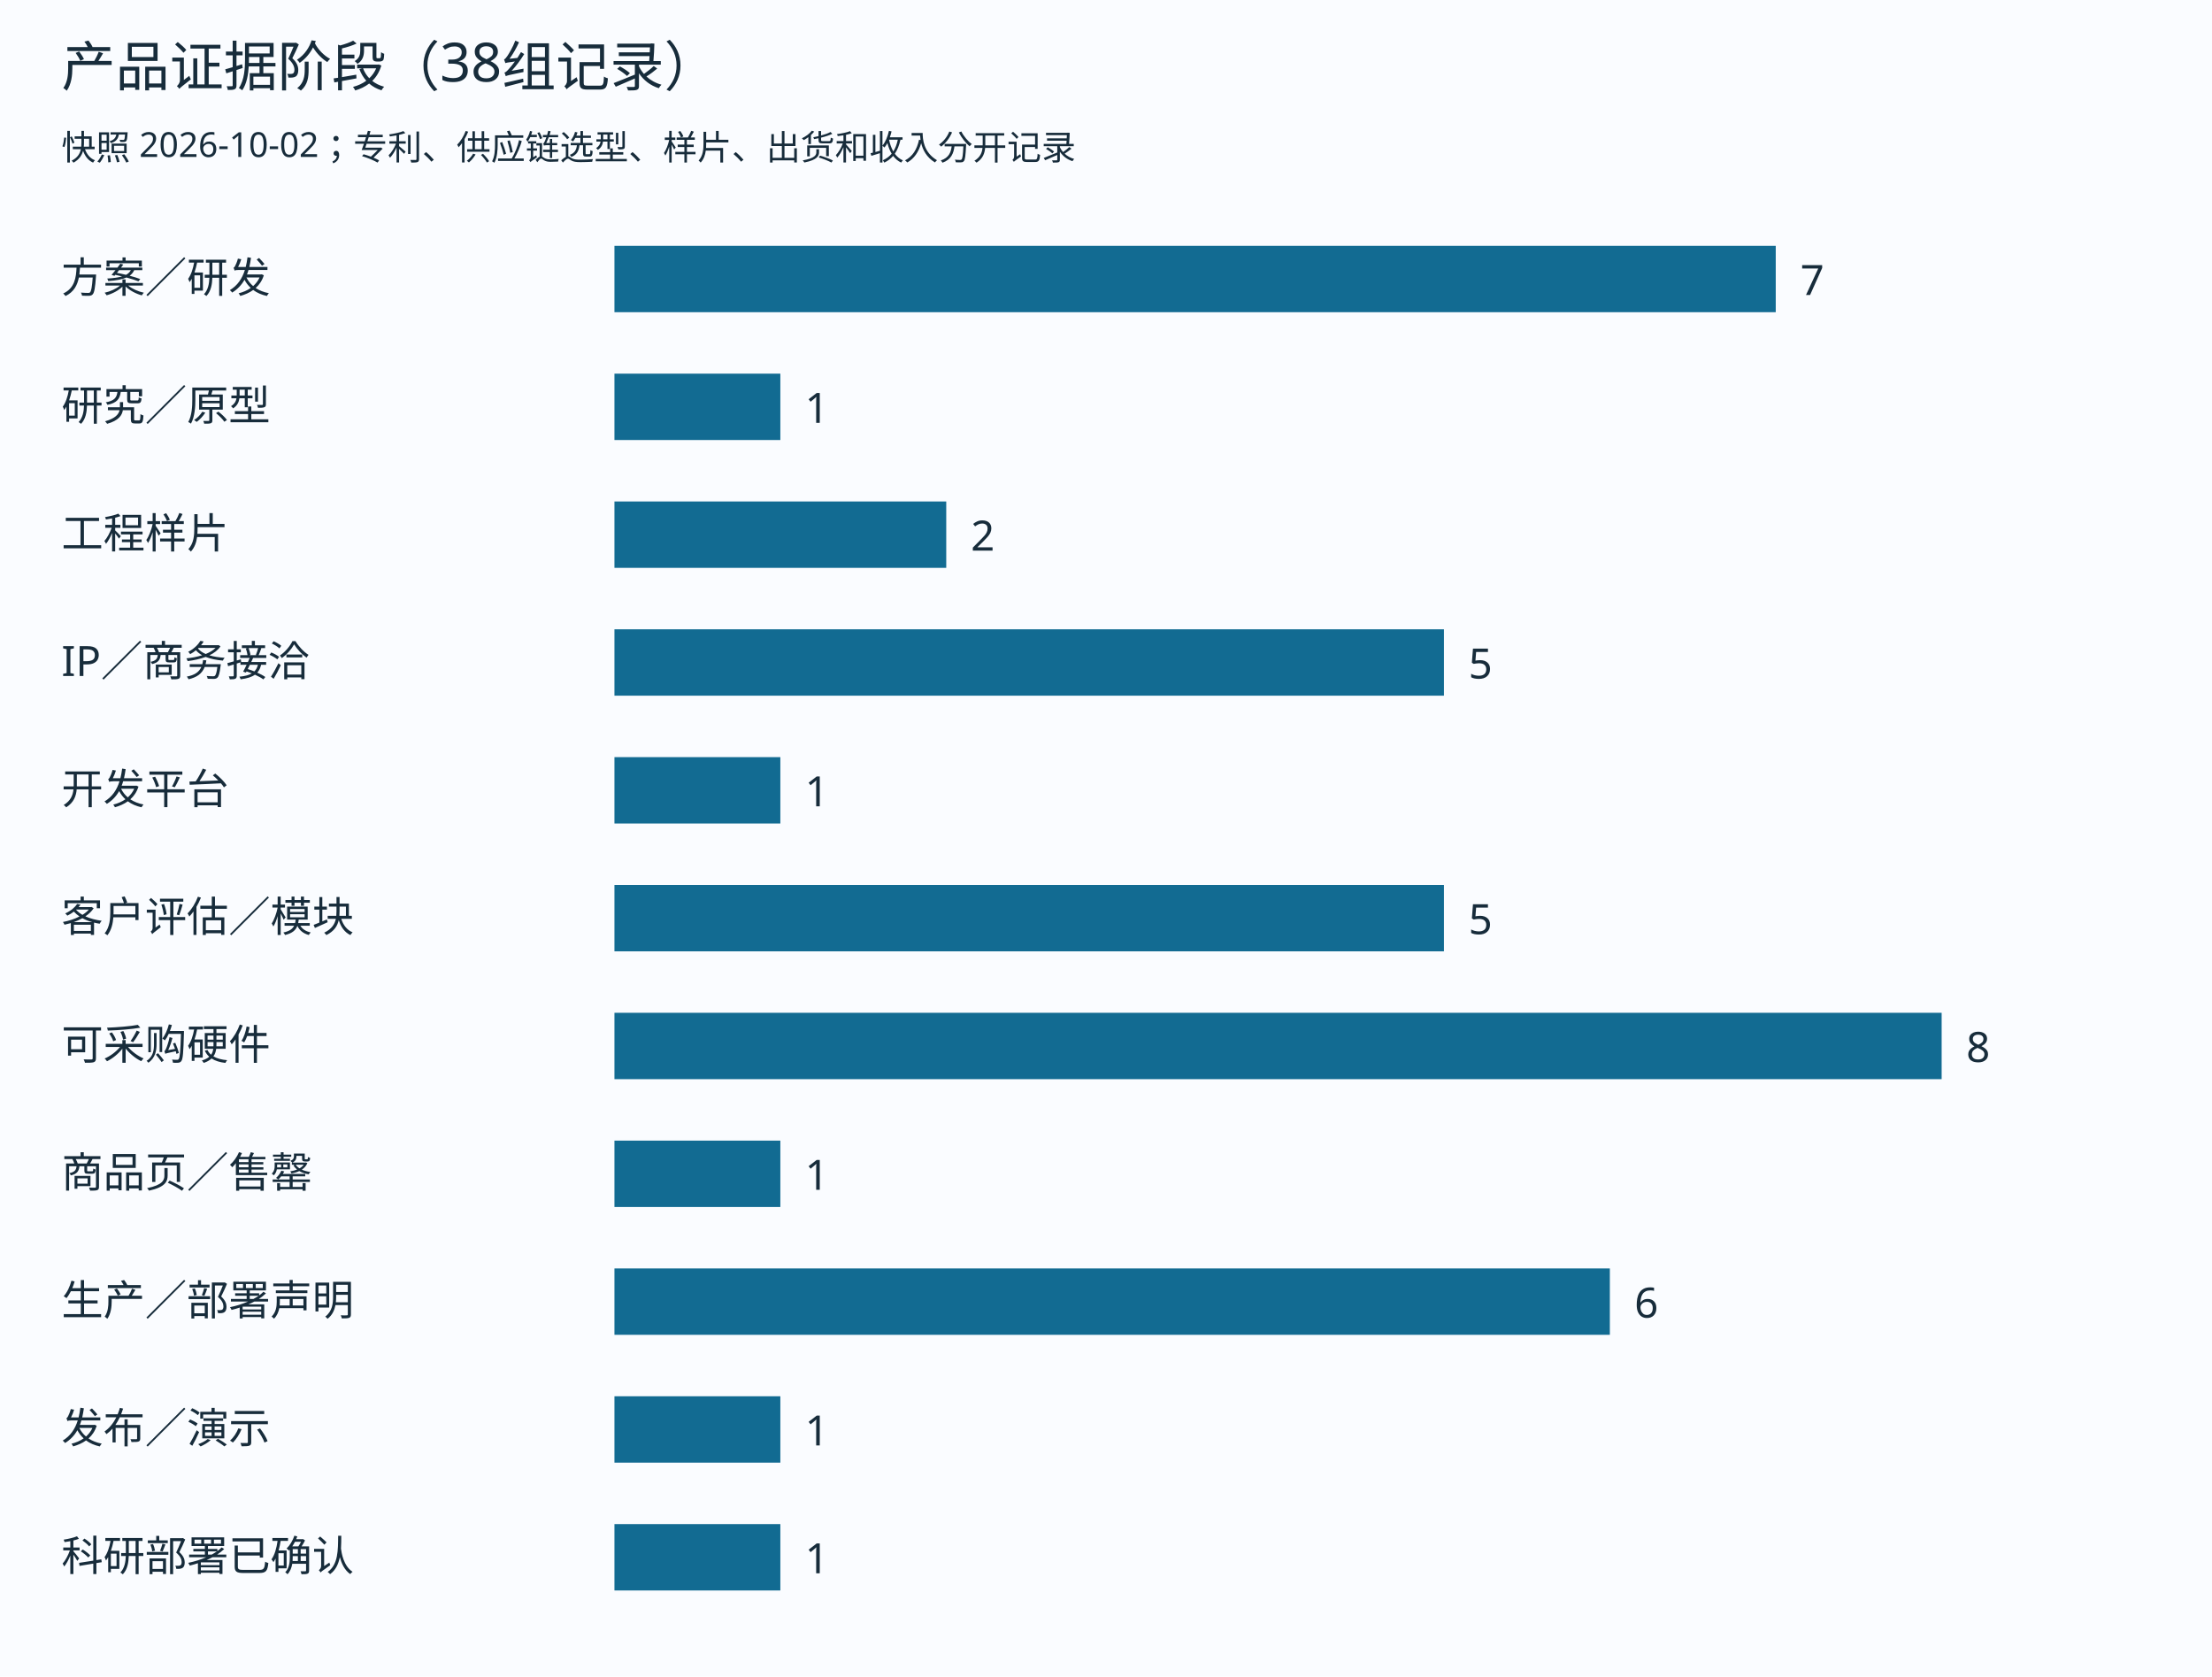
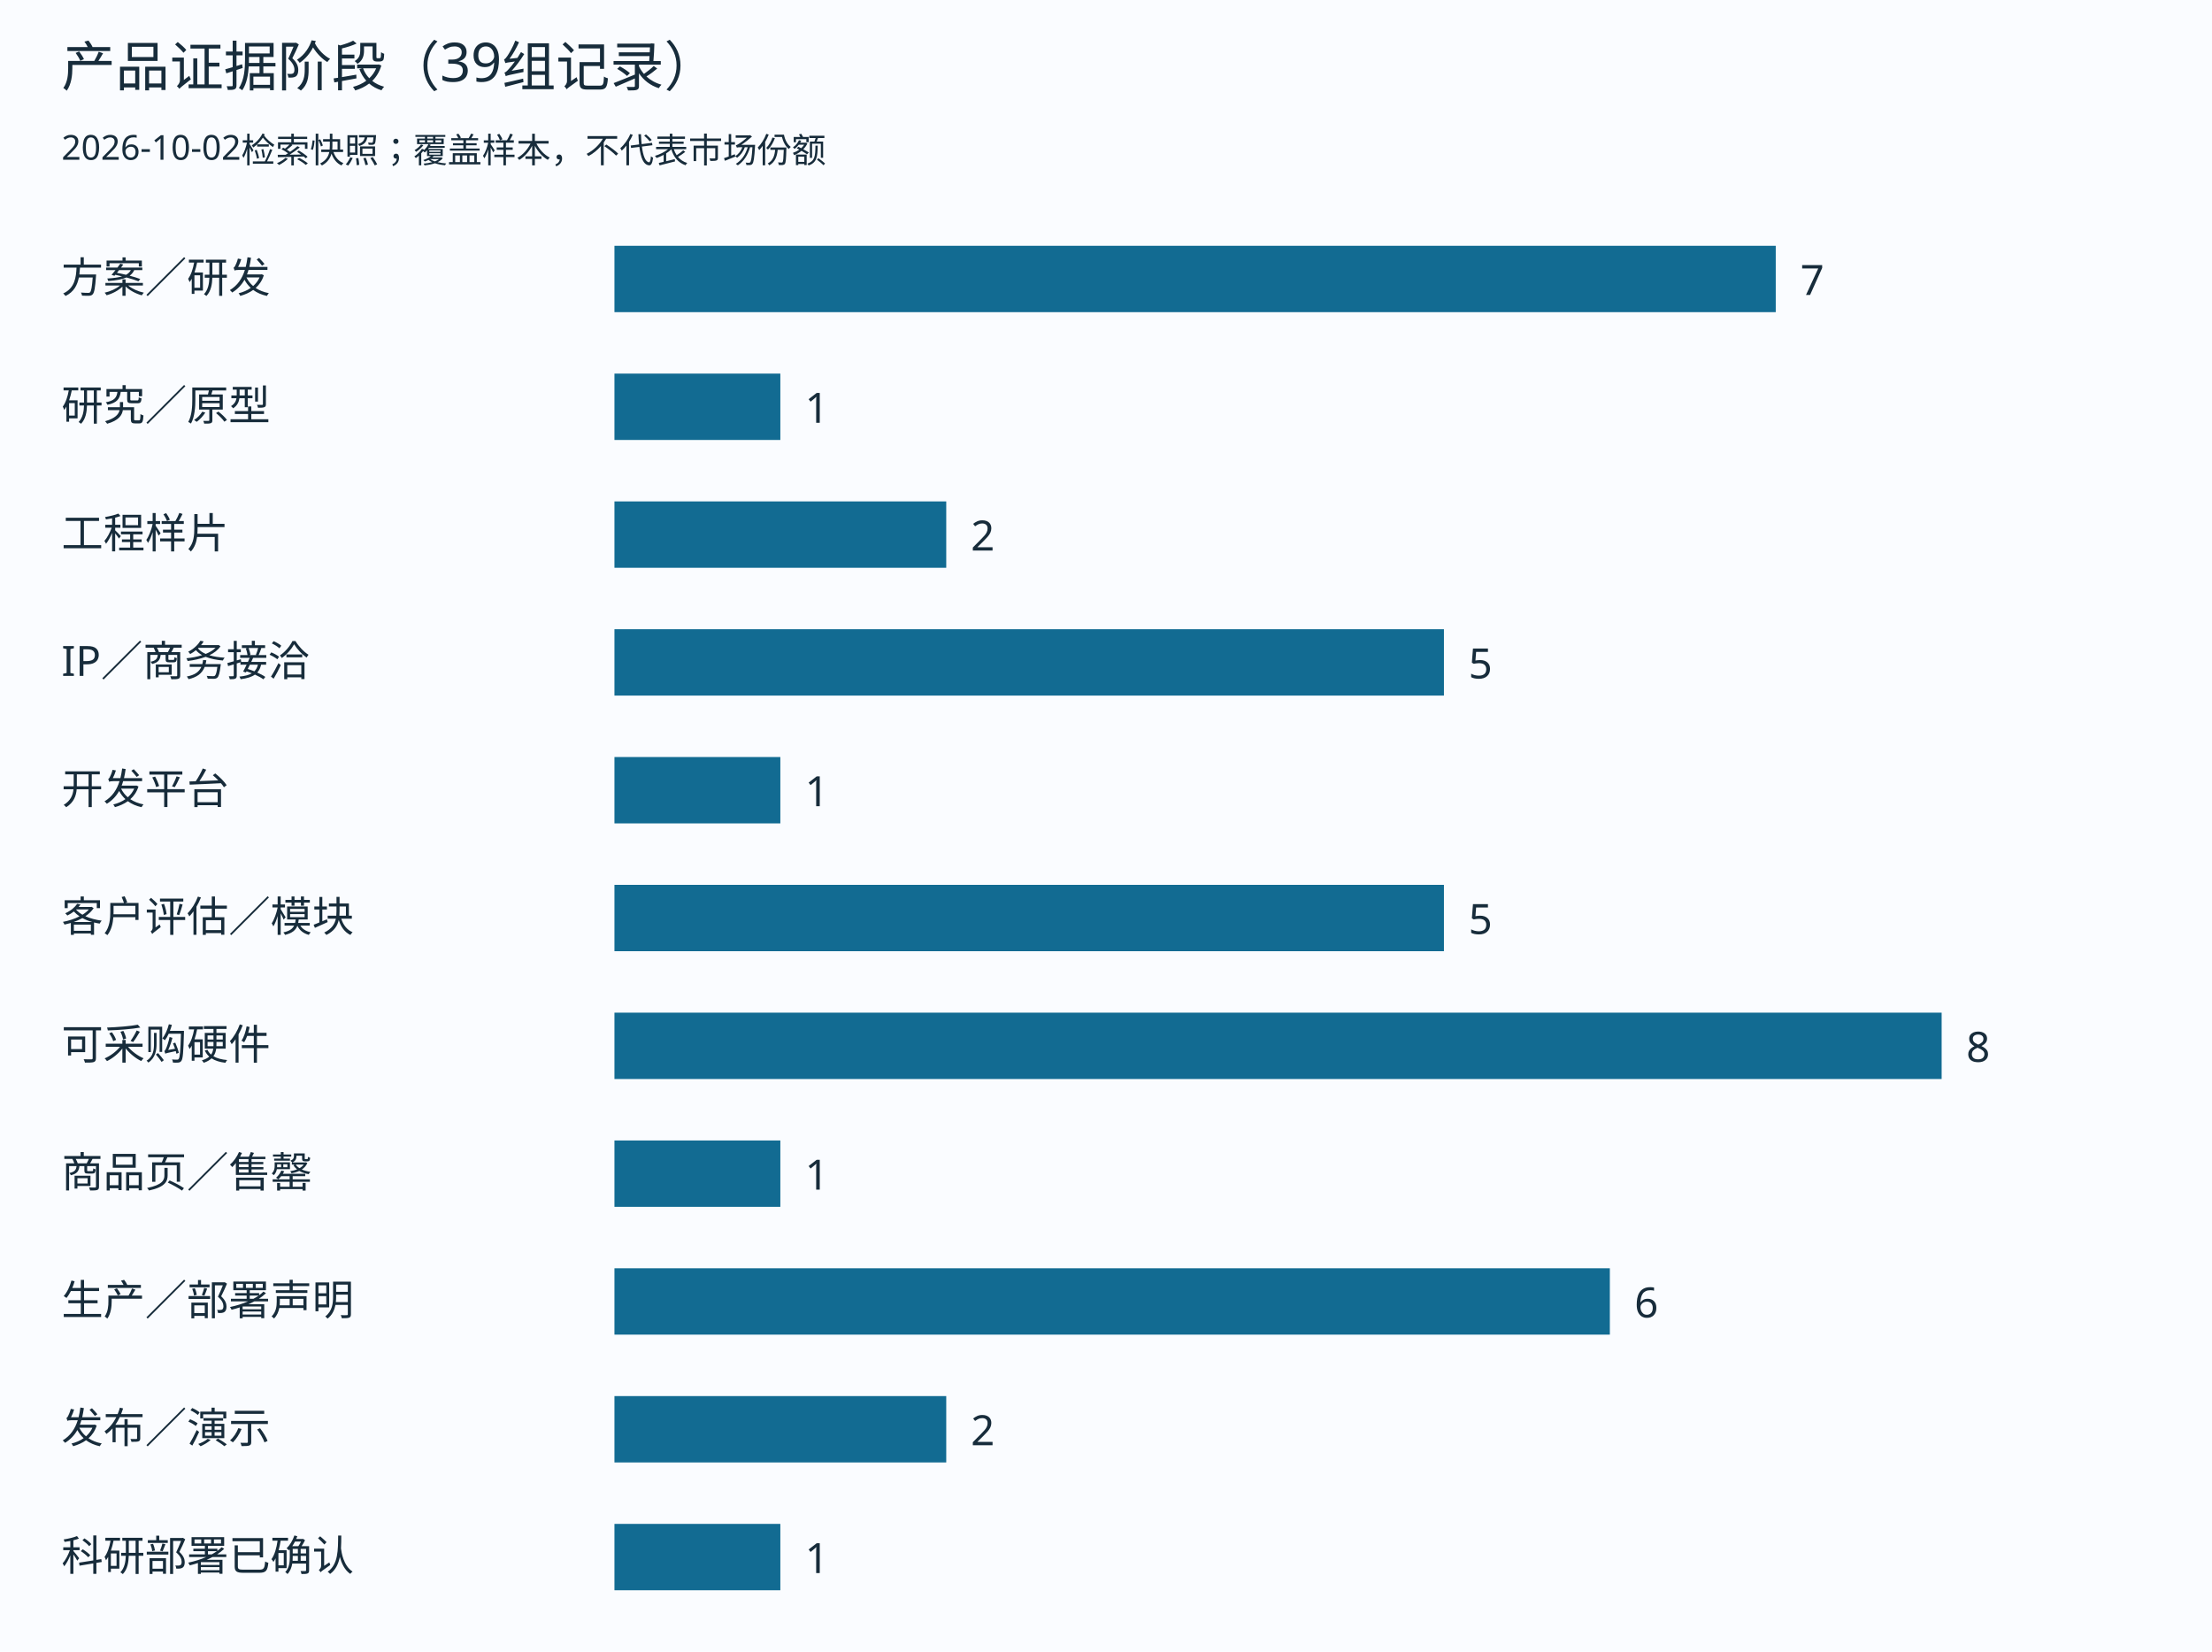
- <svg xmlns="http://www.w3.org/2000/svg" width="900" height="682" viewBox="0 0 900 682" role="img" aria-label="38组产品证据阶段">
-   <rect width="900" height="682" fill="#fafcff" />
+ <svg xmlns="http://www.w3.org/2000/svg" viewBox="0 0 900 672" role="img">
+   <rect width="900" height="100%" fill="#fafcff" />
  <g font-family="sans-serif" fill="#172c3b">
-     <text x="25" y="35" font-size="22">产品证据阶段（38组记录）</text>
-     <text x="25" y="65" font-size="14">快照 2026-10-02；专利、供应链选型、样片、出货和收入分开记录</text>
+     <text x="25" y="35" font-size="22">产品证据阶段（39组记录）</text>
+     <text x="25" y="65" font-size="14">2026-10-02检索快照；覆盖样本，不代表市场份额</text>
    <text x="25" y="119" font-size="17">方案／研发</text>
    <rect x="250" y="100" width="472.5" height="27" fill="#126b92" />
    <text x="732.5" y="120" font-size="17">7</text>
    <text x="25" y="171" font-size="17">研究／原型</text>
    <rect x="250" y="152" width="67.5" height="27" fill="#126b92" />
    <text x="327.5" y="172" font-size="17">1</text>
    <text x="25" y="223" font-size="17">工程样片</text>
    <rect x="250" y="204" width="135" height="27" fill="#126b92" />
    <text x="395" y="224" font-size="17">2</text>
    <text x="25" y="275" font-size="17">IP／商务接洽</text>
    <rect x="250" y="256" width="337.5" height="27" fill="#126b92" />
    <text x="597.5" y="276" font-size="17">5</text>
    <text x="25" y="327" font-size="17">开发平台</text>
    <rect x="250" y="308" width="67.5" height="27" fill="#126b92" />
    <text x="327.5" y="328" font-size="17">1</text>
    <text x="25" y="379" font-size="17">客户评估／模块</text>
    <rect x="250" y="360" width="337.5" height="27" fill="#126b92" />
    <text x="597.5" y="380" font-size="17">5</text>
    <text x="25" y="431" font-size="17">可采购硬件</text>
    <rect x="250" y="412" width="540" height="27" fill="#126b92" />
    <text x="800" y="432" font-size="17">8</text>
    <text x="25" y="483" font-size="17">商品页／售罄</text>
    <rect x="250" y="464" width="67.5" height="27" fill="#126b92" />
    <text x="327.5" y="484" font-size="17">1</text>
    <text x="25" y="535" font-size="17">生产／部署声明</text>
    <rect x="250" y="516" width="405" height="27" fill="#126b92" />
    <text x="665" y="536" font-size="17">6</text>
    <text x="25" y="587" font-size="17">发布／演示</text>
-     <rect x="250" y="568" width="67.5" height="27" fill="#126b92" />
-     <text x="327.5" y="588" font-size="17">1</text>
+     <rect x="250" y="568" width="135" height="27" fill="#126b92" />
+     <text x="395" y="588" font-size="17">2</text>
    <text x="25" y="639" font-size="17">科研部署已确认</text>
    <rect x="250" y="620" width="67.5" height="27" fill="#126b92" />
    <text x="327.5" y="640" font-size="17">1</text>
  </g>
</svg>
